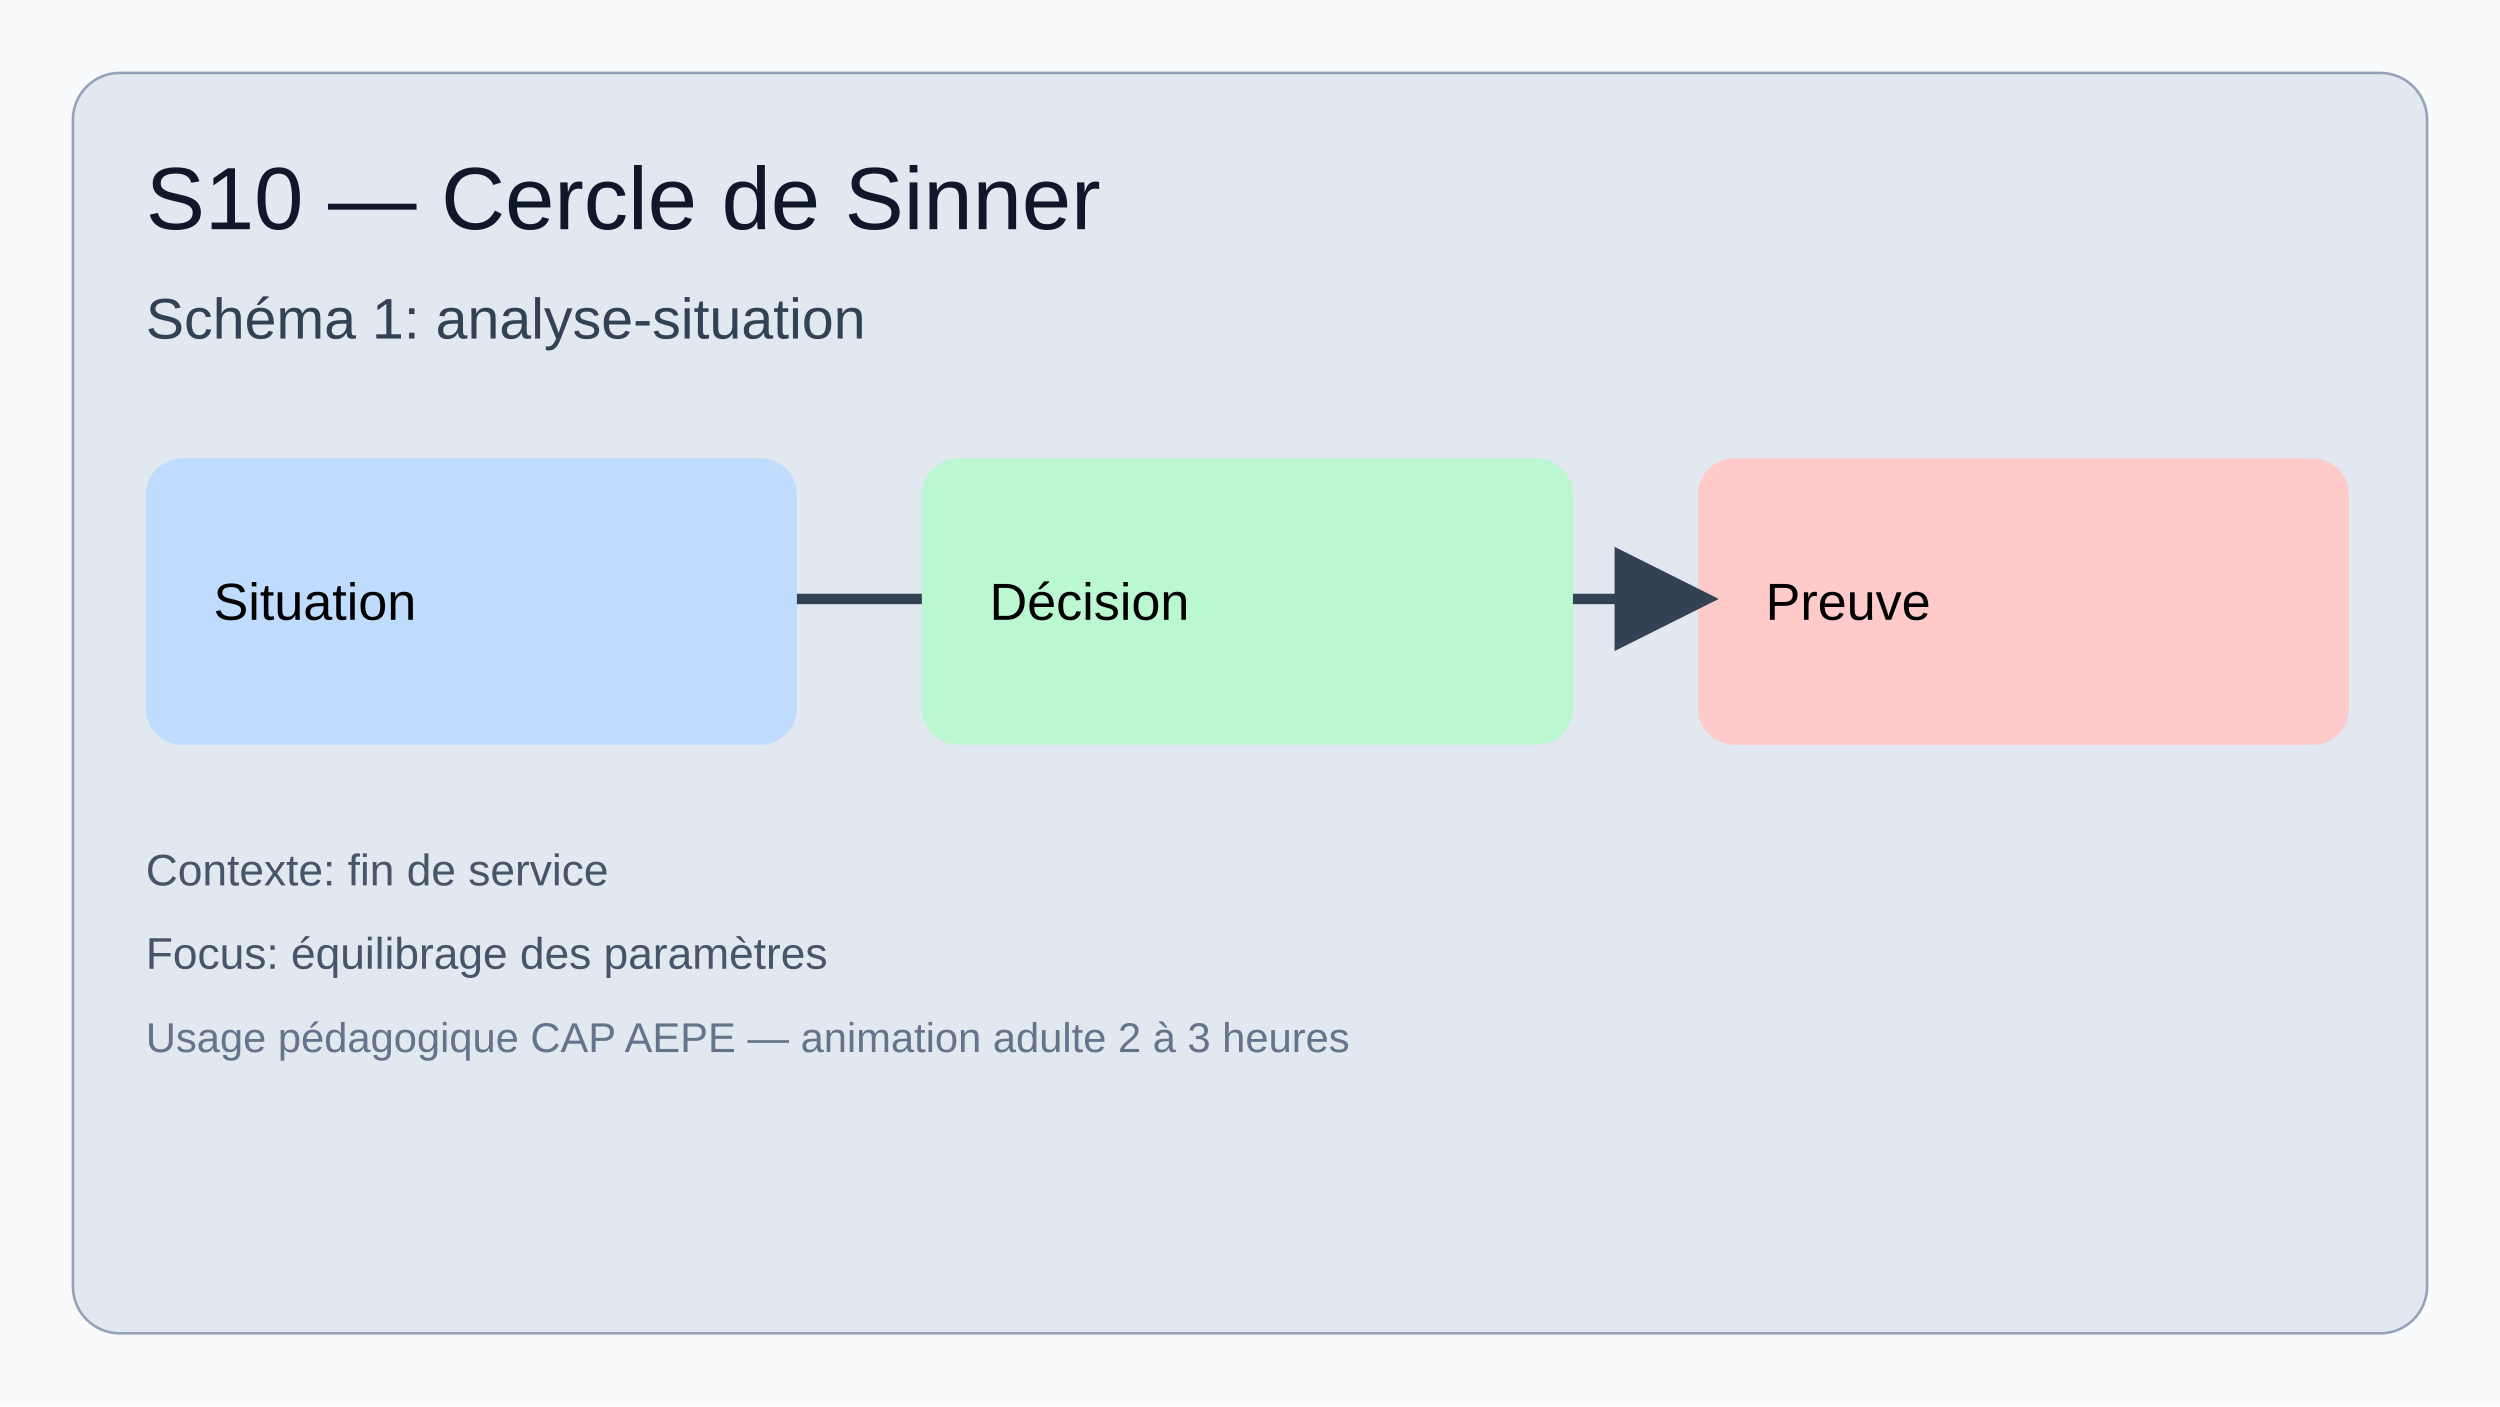
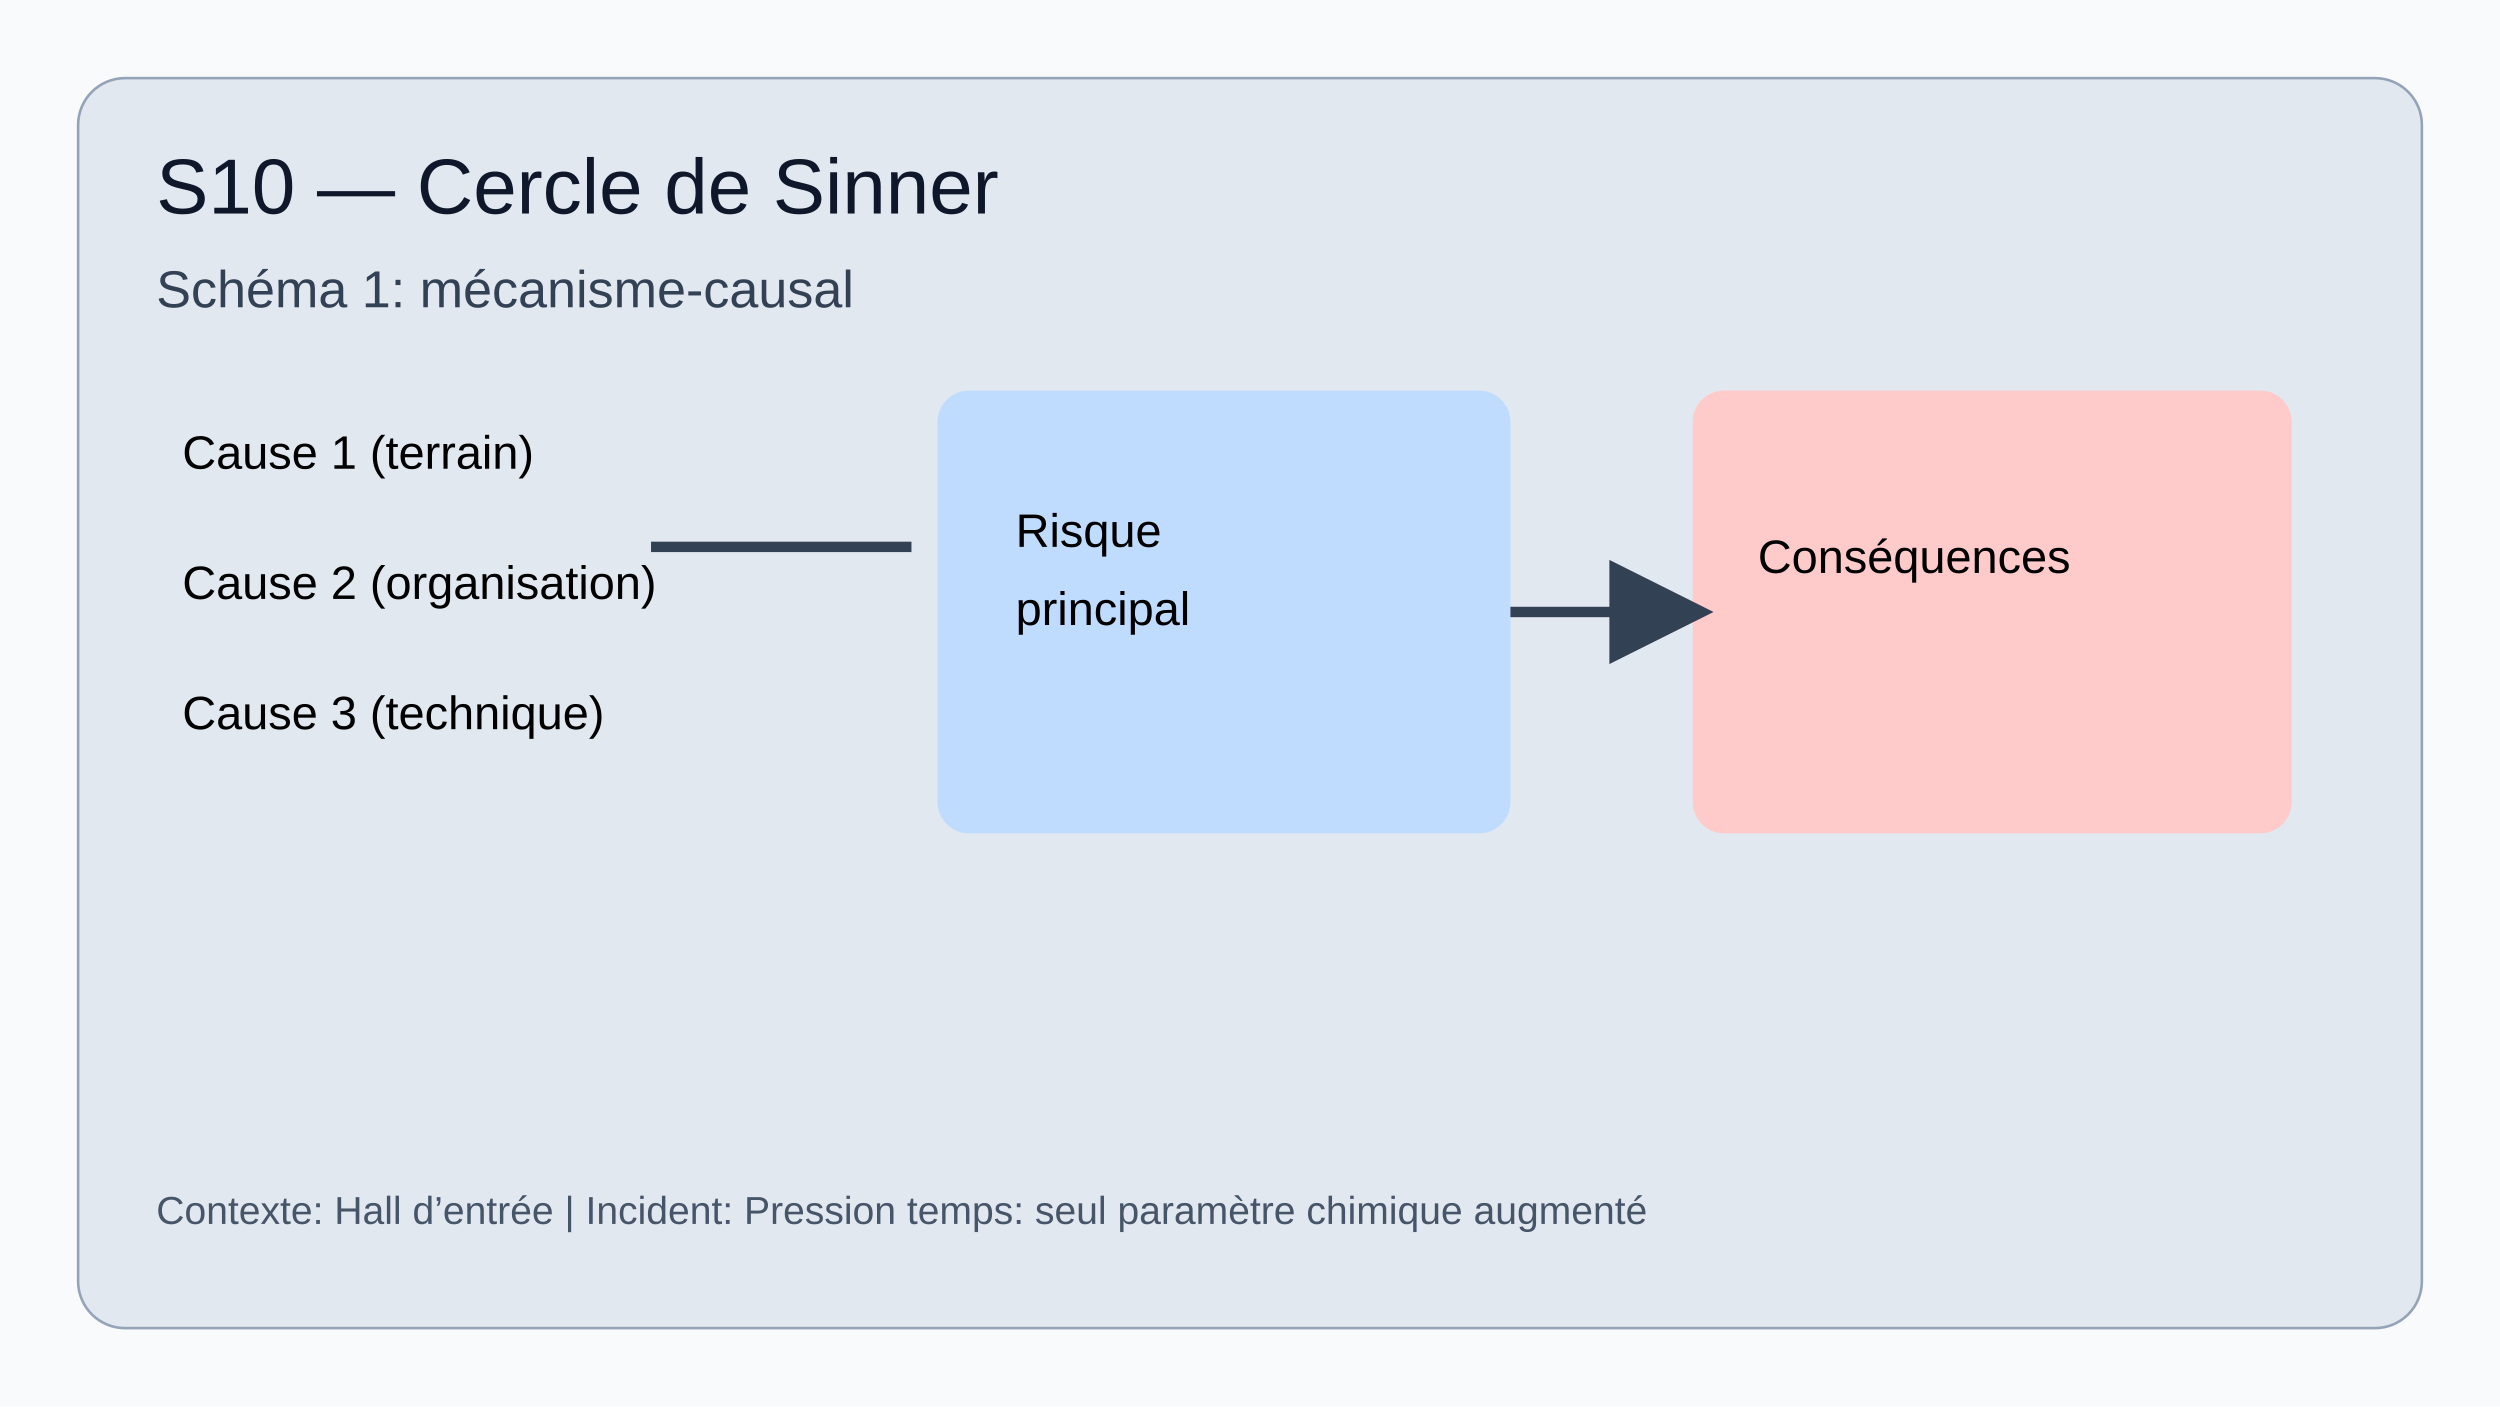
<svg xmlns="http://www.w3.org/2000/svg" viewBox="0 0 960 540">
  <rect width="960" height="540" fill="#f8fafc" />
-   <rect x="28" y="28" width="904" height="484" rx="18" fill="#e2e8f0" stroke="#94a3b8" />
-   <text x="56" y="88" font-family="Arial" font-size="34" fill="#0f172a">S10 — Cercle de Sinner</text>
-   <text x="56" y="130" font-family="Arial" font-size="22" fill="#334155">Schéma 1: analyse-situation</text>
-   <rect x="56" y="176" width="250" height="110" rx="14" fill="#bfdbfe" />
-   <text x="82" y="238" font-family="Arial" font-size="20">Situation</text>
-   <rect x="354" y="176" width="250" height="110" rx="14" fill="#bbf7d0" />
-   <text x="380" y="238" font-family="Arial" font-size="20">Décision</text>
-   <rect x="652" y="176" width="250" height="110" rx="14" fill="#fecaca" />
-   <text x="678" y="238" font-family="Arial" font-size="20">Preuve</text>
-   <path d="M306 230h48M604 230h48" stroke="#334155" stroke-width="4" marker-end="url(#arr)" />
+   <rect x="30" y="30" width="900" height="480" rx="18" fill="#e2e8f0" stroke="#94a3b8" />
+   <text x="60" y="82" font-size="30" font-family="Arial" fill="#0f172a">S10 — Cercle de Sinner</text>
+   <text x="60" y="118" font-size="20" font-family="Arial" fill="#334155">Schéma 1: mécanisme-causal</text>
+   <text x="70" y="180" font-size="18" font-family="Arial">Cause 1 (terrain)</text>
+   <text x="70" y="230" font-size="18" font-family="Arial">Cause 2 (organisation)</text>
+   <text x="70" y="280" font-size="18" font-family="Arial">Cause 3 (technique)</text>
+   <rect x="360" y="150" width="220" height="170" rx="12" fill="#bfdbfe" />
+   <text x="390" y="210" font-size="18" font-family="Arial">Risque</text>
+   <text x="390" y="240" font-size="18" font-family="Arial">principal</text>
+   <rect x="650" y="150" width="230" height="170" rx="12" fill="#fecaca" />
+   <text x="675" y="220" font-size="18" font-family="Arial">Conséquences</text>
+   <path d="M250 210h100M580 235h70" stroke="#334155" stroke-width="4" marker-end="url(#a)" />
+   <text x="60" y="470" font-size="15" font-family="Arial" fill="#475569">Contexte: Hall d’entrée | Incident: Pression temps: seul paramètre chimique augmenté</text>
  <defs>
-     <marker id="arr" markerWidth="10" markerHeight="10" refX="8" refY="5" orient="auto">
+     <marker id="a" markerWidth="10" markerHeight="10" refX="8" refY="5" orient="auto">
      <polygon points="0,0 10,5 0,10" fill="#334155" />
    </marker>
  </defs>
-   <text x="56" y="340" font-family="Arial" font-size="17" fill="#475569">Contexte: fin de service</text>
-   <text x="56" y="372" font-family="Arial" font-size="17" fill="#475569">Focus: équilibrage des paramètres</text>
-   <text x="56" y="404" font-family="Arial" font-size="16" fill="#64748b">Usage pédagogique CAP AEPE — animation adulte 2 à 3 heures</text>
</svg>
